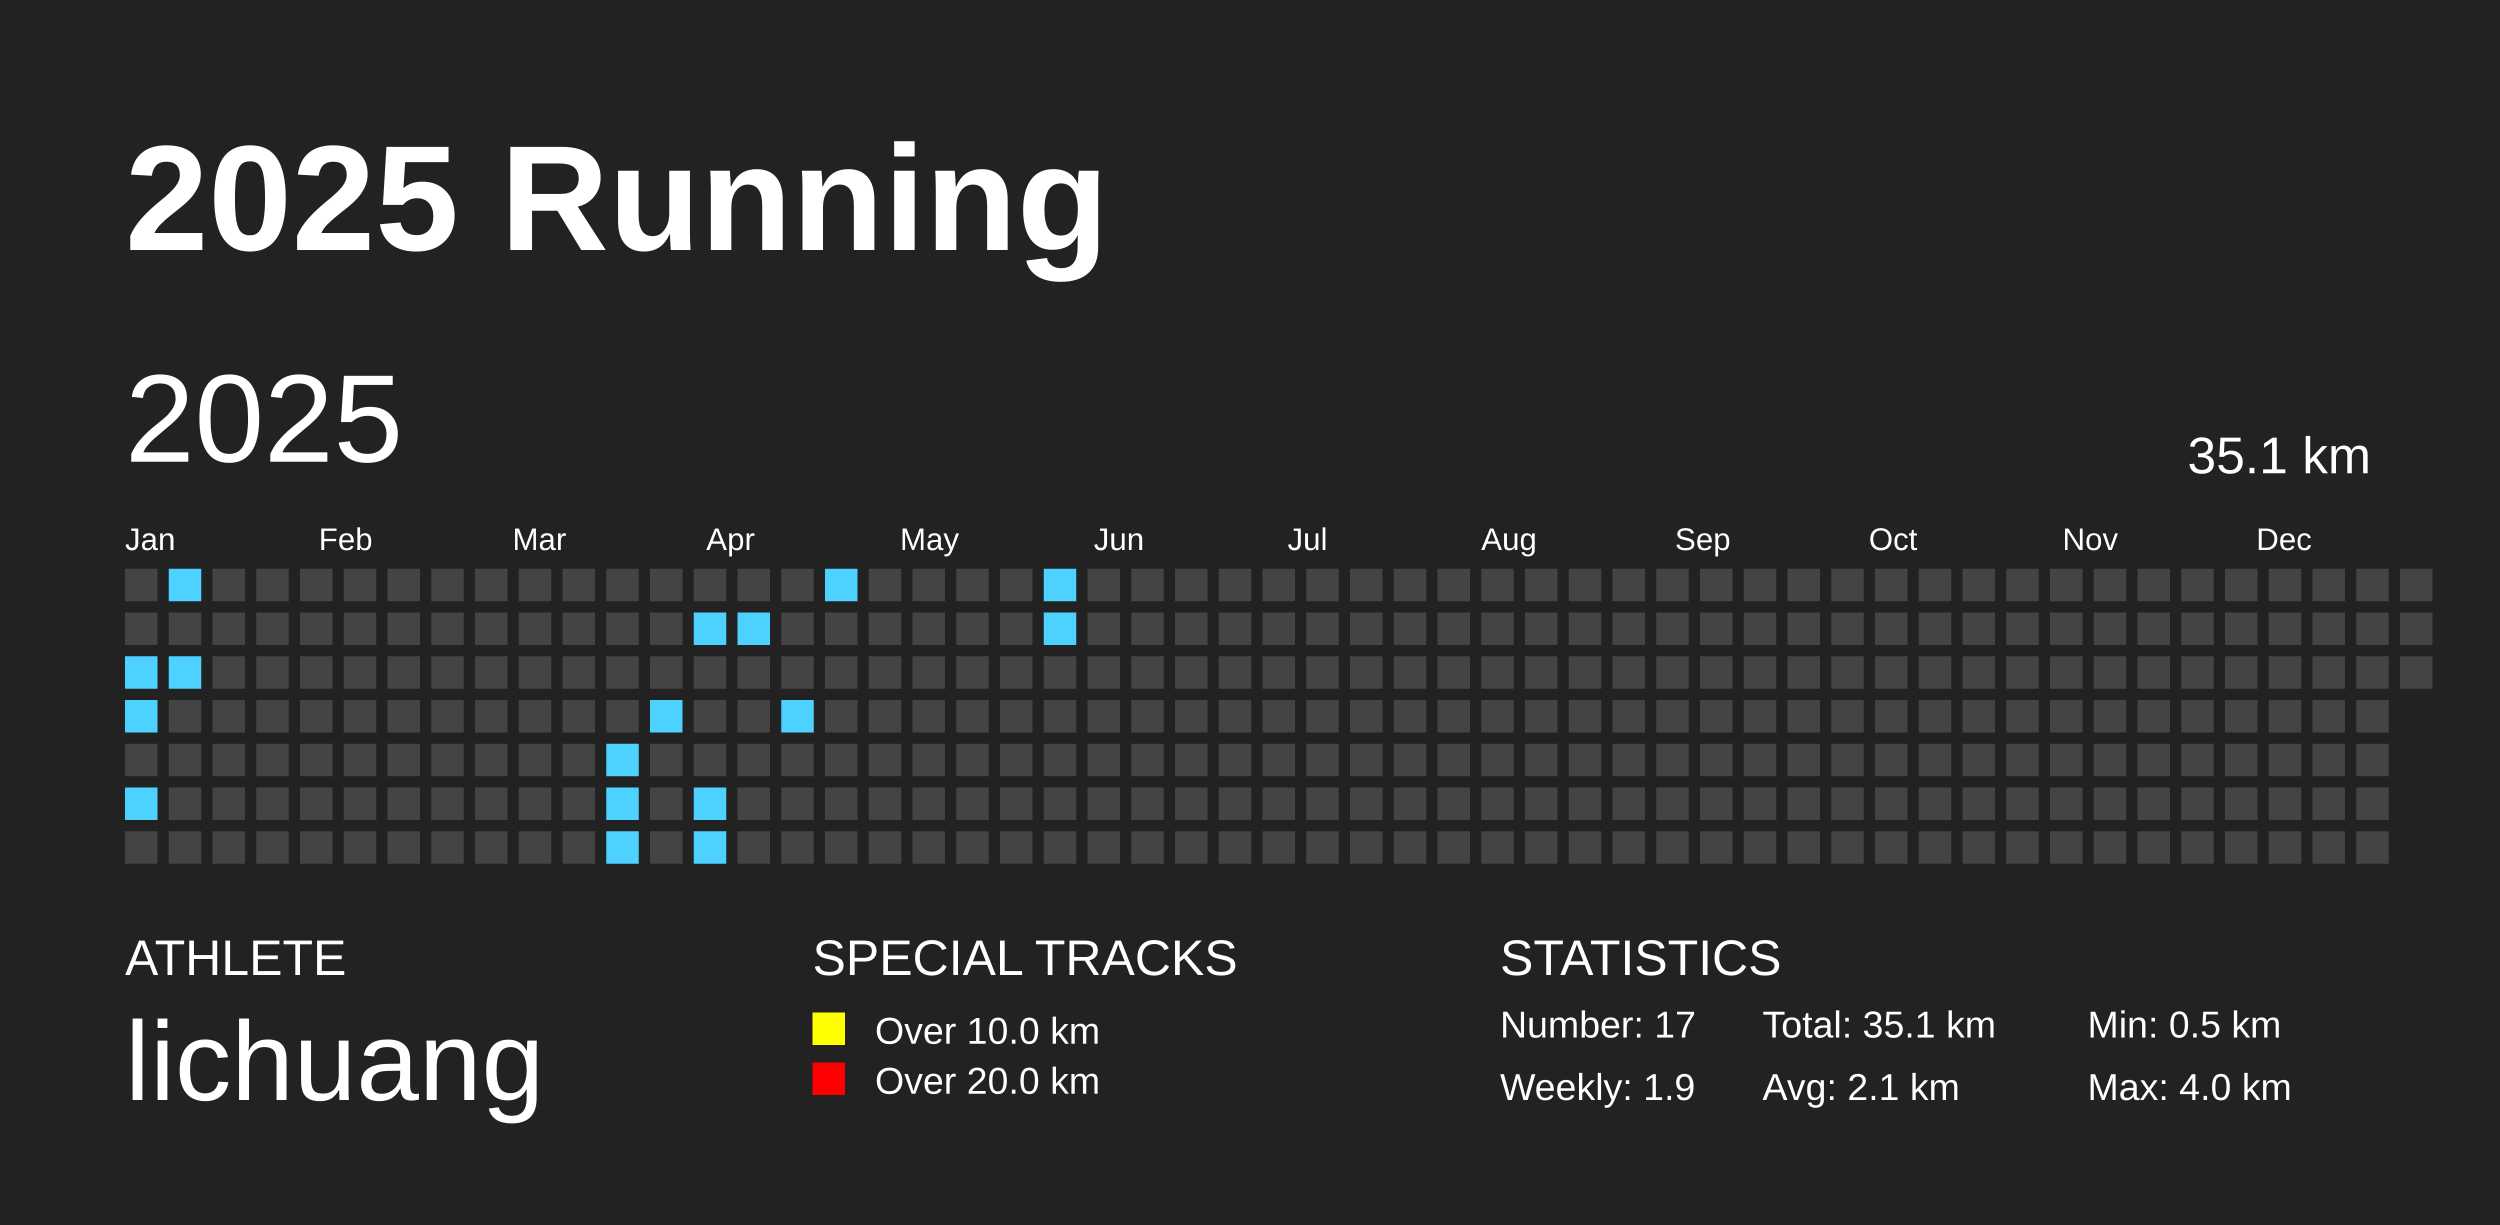
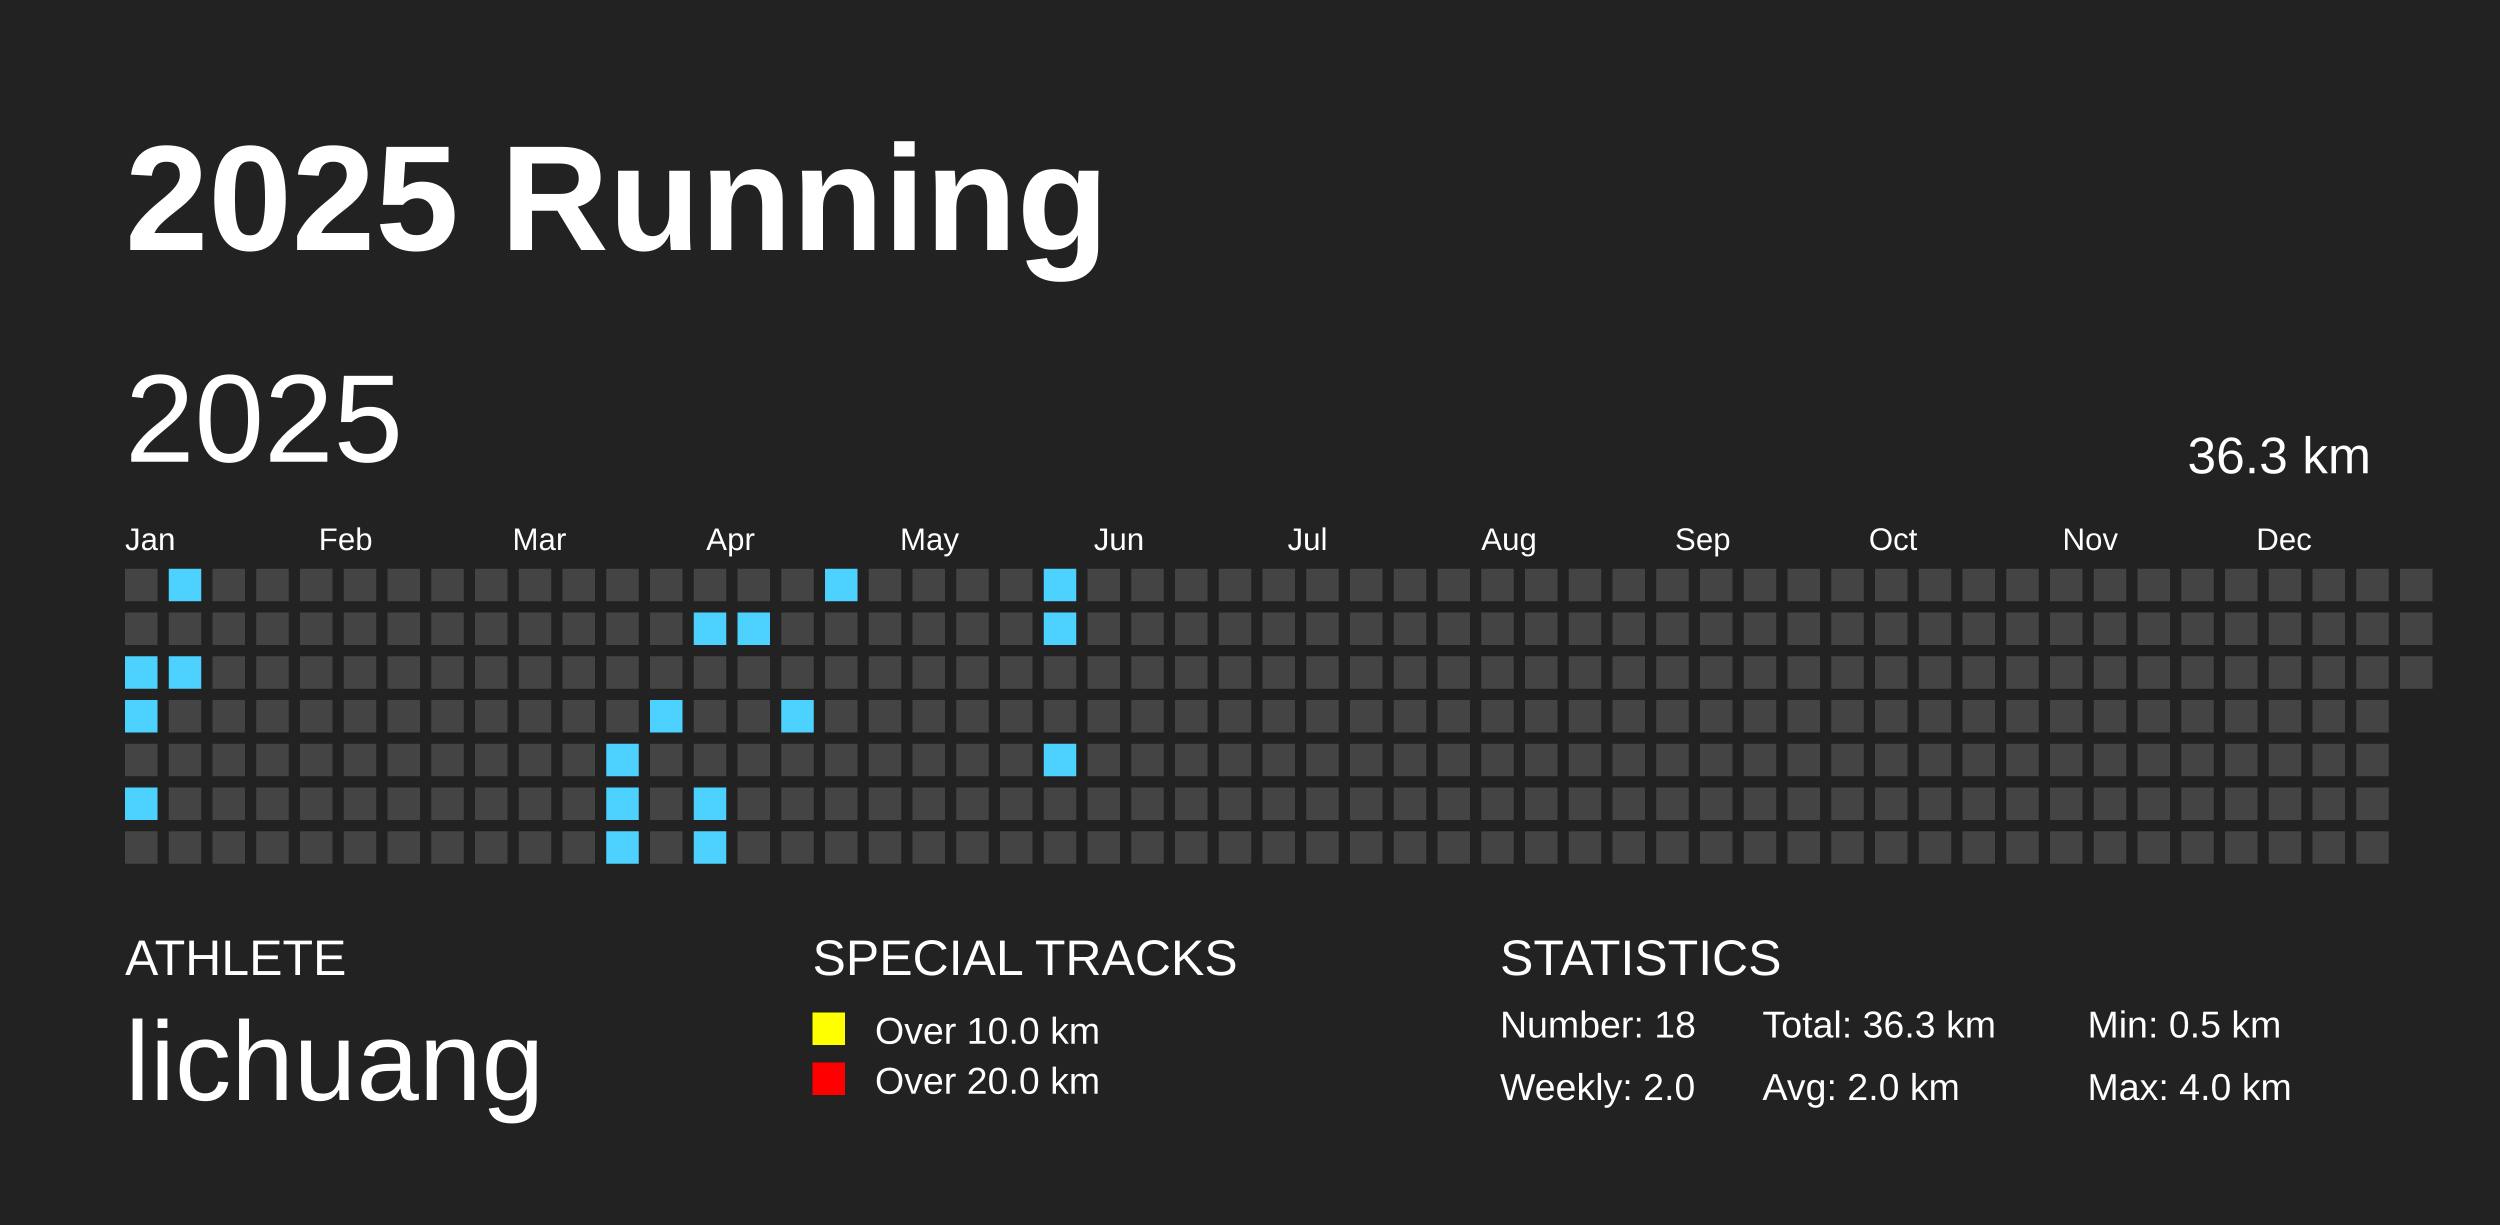
<svg xmlns="http://www.w3.org/2000/svg" baseProfile="full" height="98mm" version="1.1" viewBox="0,0,200,98" width="200mm">
  <defs />
  <rect fill="#222222" height="98" width="200" x="0" y="0" />
  <text fill="#FFFFFF" style="font-size:12px; font-family:Arial; font-weight:bold;" x="10" y="20">2025 Running</text>
  <text fill="#FFFFFF" style="font-size:4px; font-family:Arial" x="10" y="78">ATHLETE</text>
  <text fill="#FFFFFF" style="font-size:9px; font-family:Arial" x="10" y="88">lichuang</text>
  <text fill="#FFFFFF" style="font-size:4px; font-family:Arial" x="65" y="78">SPECIAL TRACKS</text>
  <rect fill="yellow" height="2.6" width="2.6" x="65" y="81" />
  <text fill="#FFFFFF" style="font-size:3px; font-family:Arial" x="70" y="83.5">Over 10.0 km</text>
  <rect fill="red" height="2.6" width="2.6" x="65" y="85" />
  <text fill="#FFFFFF" style="font-size:3px; font-family:Arial" x="70" y="87.5">Over 20.0 km</text>
  <text fill="#FFFFFF" style="font-size:4px; font-family:Arial" x="120" y="78">STATISTICS</text>
-   <text fill="#FFFFFF" style="font-size:3px; font-family:Arial" x="120" y="83">Number: 17</text>
-   <text fill="#FFFFFF" style="font-size:3px; font-family:Arial" x="120" y="88">Weekly: 1.9</text>
-   <text fill="#FFFFFF" style="font-size:3px; font-family:Arial" x="141" y="83">Total: 35.1 km</text>
-   <text fill="#FFFFFF" style="font-size:3px; font-family:Arial" x="141" y="88">Avg: 2.1 km</text>
+   <text fill="#FFFFFF" style="font-size:3px; font-family:Arial" x="120" y="83">Number: 18</text>
+   <text fill="#FFFFFF" style="font-size:3px; font-family:Arial" x="120" y="88">Weekly: 2.0</text>
+   <text fill="#FFFFFF" style="font-size:3px; font-family:Arial" x="141" y="83">Total: 36.3 km</text>
+   <text fill="#FFFFFF" style="font-size:3px; font-family:Arial" x="141" y="88">Avg: 2.0 km</text>
  <text fill="#FFFFFF" style="font-size:3px; font-family:Arial" x="167" y="83">Min: 0.5 km</text>
  <text fill="#FFFFFF" style="font-size:3px; font-family:Arial" x="167" y="88">Max: 4.0 km</text>
  <text dominant-baseline="hanging" fill="#FFFFFF" style="font-size:10.0px; font-family:Arial;" x="10" y="30">2025</text>
-   <text dominant-baseline="hanging" fill="#FFFFFF" style="font-size:4.125px; font-family:Arial;" x="175" y="35">35.1 km</text>
+   <text dominant-baseline="hanging" fill="#FFFFFF" style="font-size:4.125px; font-family:Arial;" x="175" y="35">36.3 km</text>
  <text fill="#FFFFFF" style="font-size:2.5px; font-family:Arial" x="10.0" y="44">Jan</text>
  <text fill="#FFFFFF" style="font-size:2.5px; font-family:Arial" x="25.5" y="44">Feb</text>
  <text fill="#FFFFFF" style="font-size:2.5px; font-family:Arial" x="41.0" y="44">Mar</text>
  <text fill="#FFFFFF" style="font-size:2.5px; font-family:Arial" x="56.5" y="44">Apr</text>
  <text fill="#FFFFFF" style="font-size:2.5px; font-family:Arial" x="72.0" y="44">May</text>
  <text fill="#FFFFFF" style="font-size:2.5px; font-family:Arial" x="87.5" y="44">Jun</text>
  <text fill="#FFFFFF" style="font-size:2.5px; font-family:Arial" x="103.0" y="44">Jul</text>
  <text fill="#FFFFFF" style="font-size:2.5px; font-family:Arial" x="118.5" y="44">Aug</text>
  <text fill="#FFFFFF" style="font-size:2.5px; font-family:Arial" x="134.0" y="44">Sep</text>
  <text fill="#FFFFFF" style="font-size:2.5px; font-family:Arial" x="149.5" y="44">Oct</text>
  <text fill="#FFFFFF" style="font-size:2.5px; font-family:Arial" x="165.0" y="44">Nov</text>
  <text fill="#FFFFFF" style="font-size:2.5px; font-family:Arial" x="180.5" y="44">Dec</text>
  <rect fill="#444444" height="2.6" width="2.6" x="10.0" y="45.5" />
  <rect fill="#444444" height="2.6" width="2.6" x="10.0" y="49.0" />
  <rect fill="#4dd2ff" height="2.6" width="2.6" x="10.0" y="52.5" />
  <rect fill="#4dd2ff" height="2.6" width="2.6" x="10.0" y="56.0" />
  <rect fill="#444444" height="2.6" width="2.6" x="10.0" y="59.5" />
  <rect fill="#4dd2ff" height="2.6" width="2.6" x="10.0" y="63.0" />
  <rect fill="#444444" height="2.6" width="2.6" x="10.0" y="66.5" />
  <rect fill="#4dd2ff" height="2.6" width="2.6" x="13.5" y="45.5" />
  <rect fill="#444444" height="2.6" width="2.6" x="13.5" y="49.0" />
  <rect fill="#4dd2ff" height="2.6" width="2.6" x="13.5" y="52.5" />
  <rect fill="#444444" height="2.6" width="2.6" x="13.5" y="56.0" />
  <rect fill="#444444" height="2.6" width="2.6" x="13.5" y="59.5" />
  <rect fill="#444444" height="2.6" width="2.6" x="13.5" y="63.0" />
  <rect fill="#444444" height="2.6" width="2.6" x="13.5" y="66.5" />
  <rect fill="#444444" height="2.6" width="2.6" x="17.0" y="45.5" />
  <rect fill="#444444" height="2.6" width="2.6" x="17.0" y="49.0" />
  <rect fill="#444444" height="2.6" width="2.6" x="17.0" y="52.5" />
  <rect fill="#444444" height="2.6" width="2.6" x="17.0" y="56.0" />
  <rect fill="#444444" height="2.6" width="2.6" x="17.0" y="59.5" />
  <rect fill="#444444" height="2.6" width="2.6" x="17.0" y="63.0" />
  <rect fill="#444444" height="2.6" width="2.6" x="17.0" y="66.5" />
  <rect fill="#444444" height="2.6" width="2.6" x="20.5" y="45.5" />
  <rect fill="#444444" height="2.6" width="2.6" x="20.5" y="49.0" />
  <rect fill="#444444" height="2.6" width="2.6" x="20.5" y="52.5" />
  <rect fill="#444444" height="2.6" width="2.6" x="20.5" y="56.0" />
  <rect fill="#444444" height="2.6" width="2.6" x="20.5" y="59.5" />
  <rect fill="#444444" height="2.6" width="2.6" x="20.5" y="63.0" />
  <rect fill="#444444" height="2.6" width="2.6" x="20.5" y="66.5" />
  <rect fill="#444444" height="2.6" width="2.6" x="24.0" y="45.5" />
  <rect fill="#444444" height="2.6" width="2.6" x="24.0" y="49.0" />
  <rect fill="#444444" height="2.6" width="2.6" x="24.0" y="52.5" />
  <rect fill="#444444" height="2.6" width="2.6" x="24.0" y="56.0" />
  <rect fill="#444444" height="2.6" width="2.6" x="24.0" y="59.5" />
  <rect fill="#444444" height="2.6" width="2.6" x="24.0" y="63.0" />
  <rect fill="#444444" height="2.6" width="2.6" x="24.0" y="66.5" />
  <rect fill="#444444" height="2.6" width="2.6" x="27.5" y="45.5" />
  <rect fill="#444444" height="2.6" width="2.6" x="27.5" y="49.0" />
  <rect fill="#444444" height="2.6" width="2.6" x="27.5" y="52.5" />
  <rect fill="#444444" height="2.6" width="2.6" x="27.5" y="56.0" />
  <rect fill="#444444" height="2.6" width="2.6" x="27.5" y="59.5" />
  <rect fill="#444444" height="2.6" width="2.6" x="27.5" y="63.0" />
  <rect fill="#444444" height="2.6" width="2.6" x="27.5" y="66.5" />
  <rect fill="#444444" height="2.6" width="2.6" x="31.0" y="45.5" />
  <rect fill="#444444" height="2.6" width="2.6" x="31.0" y="49.0" />
  <rect fill="#444444" height="2.6" width="2.6" x="31.0" y="52.5" />
  <rect fill="#444444" height="2.6" width="2.6" x="31.0" y="56.0" />
  <rect fill="#444444" height="2.6" width="2.6" x="31.0" y="59.5" />
  <rect fill="#444444" height="2.6" width="2.6" x="31.0" y="63.0" />
  <rect fill="#444444" height="2.6" width="2.6" x="31.0" y="66.5" />
  <rect fill="#444444" height="2.6" width="2.6" x="34.5" y="45.5" />
  <rect fill="#444444" height="2.6" width="2.6" x="34.5" y="49.0" />
  <rect fill="#444444" height="2.6" width="2.6" x="34.5" y="52.5" />
  <rect fill="#444444" height="2.6" width="2.6" x="34.5" y="56.0" />
  <rect fill="#444444" height="2.6" width="2.6" x="34.5" y="59.5" />
  <rect fill="#444444" height="2.6" width="2.6" x="34.5" y="63.0" />
  <rect fill="#444444" height="2.6" width="2.6" x="34.5" y="66.5" />
  <rect fill="#444444" height="2.6" width="2.6" x="38.0" y="45.5" />
  <rect fill="#444444" height="2.6" width="2.6" x="38.0" y="49.0" />
  <rect fill="#444444" height="2.6" width="2.6" x="38.0" y="52.5" />
  <rect fill="#444444" height="2.6" width="2.6" x="38.0" y="56.0" />
  <rect fill="#444444" height="2.6" width="2.6" x="38.0" y="59.5" />
  <rect fill="#444444" height="2.6" width="2.6" x="38.0" y="63.0" />
  <rect fill="#444444" height="2.6" width="2.6" x="38.0" y="66.5" />
  <rect fill="#444444" height="2.6" width="2.6" x="41.5" y="45.5" />
  <rect fill="#444444" height="2.6" width="2.6" x="41.5" y="49.0" />
  <rect fill="#444444" height="2.6" width="2.6" x="41.5" y="52.5" />
  <rect fill="#444444" height="2.6" width="2.6" x="41.5" y="56.0" />
  <rect fill="#444444" height="2.6" width="2.6" x="41.5" y="59.5" />
  <rect fill="#444444" height="2.6" width="2.6" x="41.5" y="63.0" />
  <rect fill="#444444" height="2.6" width="2.6" x="41.5" y="66.5" />
  <rect fill="#444444" height="2.6" width="2.6" x="45.0" y="45.5" />
  <rect fill="#444444" height="2.6" width="2.6" x="45.0" y="49.0" />
  <rect fill="#444444" height="2.6" width="2.6" x="45.0" y="52.5" />
  <rect fill="#444444" height="2.6" width="2.6" x="45.0" y="56.0" />
  <rect fill="#444444" height="2.6" width="2.6" x="45.0" y="59.5" />
  <rect fill="#444444" height="2.6" width="2.6" x="45.0" y="63.0" />
  <rect fill="#444444" height="2.6" width="2.6" x="45.0" y="66.5" />
  <rect fill="#444444" height="2.6" width="2.6" x="48.5" y="45.5" />
  <rect fill="#444444" height="2.6" width="2.6" x="48.5" y="49.0" />
  <rect fill="#444444" height="2.6" width="2.6" x="48.5" y="52.5" />
  <rect fill="#444444" height="2.6" width="2.6" x="48.5" y="56.0" />
  <rect fill="#4dd2ff" height="2.6" width="2.6" x="48.5" y="59.5" />
  <rect fill="#4dd2ff" height="2.6" width="2.6" x="48.5" y="63.0" />
  <rect fill="#4dd2ff" height="2.6" width="2.6" x="48.5" y="66.5" />
  <rect fill="#444444" height="2.6" width="2.6" x="52.0" y="45.5" />
  <rect fill="#444444" height="2.6" width="2.6" x="52.0" y="49.0" />
  <rect fill="#444444" height="2.6" width="2.6" x="52.0" y="52.5" />
  <rect fill="#4dd2ff" height="2.6" width="2.6" x="52.0" y="56.0" />
  <rect fill="#444444" height="2.6" width="2.6" x="52.0" y="59.5" />
  <rect fill="#444444" height="2.6" width="2.6" x="52.0" y="63.0" />
  <rect fill="#444444" height="2.6" width="2.6" x="52.0" y="66.5" />
  <rect fill="#444444" height="2.6" width="2.6" x="55.5" y="45.5" />
  <rect fill="#4dd2ff" height="2.6" width="2.6" x="55.5" y="49.0" />
  <rect fill="#444444" height="2.6" width="2.6" x="55.5" y="52.5" />
  <rect fill="#444444" height="2.6" width="2.6" x="55.5" y="56.0" />
  <rect fill="#444444" height="2.6" width="2.6" x="55.5" y="59.5" />
  <rect fill="#4dd2ff" height="2.6" width="2.6" x="55.5" y="63.0" />
  <rect fill="#4dd2ff" height="2.6" width="2.6" x="55.5" y="66.5" />
  <rect fill="#444444" height="2.6" width="2.6" x="59.0" y="45.5" />
  <rect fill="#4dd2ff" height="2.6" width="2.6" x="59.0" y="49.0" />
  <rect fill="#444444" height="2.6" width="2.6" x="59.0" y="52.5" />
  <rect fill="#444444" height="2.6" width="2.6" x="59.0" y="56.0" />
  <rect fill="#444444" height="2.6" width="2.6" x="59.0" y="59.5" />
  <rect fill="#444444" height="2.6" width="2.6" x="59.0" y="63.0" />
  <rect fill="#444444" height="2.6" width="2.6" x="59.0" y="66.5" />
  <rect fill="#444444" height="2.6" width="2.6" x="62.5" y="45.5" />
  <rect fill="#444444" height="2.6" width="2.6" x="62.5" y="49.0" />
  <rect fill="#444444" height="2.6" width="2.6" x="62.5" y="52.5" />
  <rect fill="#4dd2ff" height="2.6" width="2.6" x="62.5" y="56.0" />
  <rect fill="#444444" height="2.6" width="2.6" x="62.5" y="59.5" />
  <rect fill="#444444" height="2.6" width="2.6" x="62.5" y="63.0" />
  <rect fill="#444444" height="2.6" width="2.6" x="62.5" y="66.5" />
  <rect fill="#4dd2ff" height="2.6" width="2.6" x="66.0" y="45.5" />
  <rect fill="#444444" height="2.6" width="2.6" x="66.0" y="49.0" />
  <rect fill="#444444" height="2.6" width="2.6" x="66.0" y="52.5" />
  <rect fill="#444444" height="2.6" width="2.6" x="66.0" y="56.0" />
  <rect fill="#444444" height="2.6" width="2.6" x="66.0" y="59.5" />
  <rect fill="#444444" height="2.6" width="2.6" x="66.0" y="63.0" />
  <rect fill="#444444" height="2.6" width="2.6" x="66.0" y="66.5" />
  <rect fill="#444444" height="2.6" width="2.6" x="69.5" y="45.5" />
  <rect fill="#444444" height="2.6" width="2.6" x="69.5" y="49.0" />
  <rect fill="#444444" height="2.6" width="2.6" x="69.5" y="52.5" />
  <rect fill="#444444" height="2.6" width="2.6" x="69.5" y="56.0" />
  <rect fill="#444444" height="2.6" width="2.6" x="69.5" y="59.5" />
  <rect fill="#444444" height="2.6" width="2.6" x="69.5" y="63.0" />
  <rect fill="#444444" height="2.6" width="2.6" x="69.5" y="66.5" />
  <rect fill="#444444" height="2.6" width="2.6" x="73.0" y="45.5" />
  <rect fill="#444444" height="2.6" width="2.6" x="73.0" y="49.0" />
  <rect fill="#444444" height="2.6" width="2.6" x="73.0" y="52.5" />
  <rect fill="#444444" height="2.6" width="2.6" x="73.0" y="56.0" />
  <rect fill="#444444" height="2.6" width="2.6" x="73.0" y="59.5" />
  <rect fill="#444444" height="2.6" width="2.6" x="73.0" y="63.0" />
  <rect fill="#444444" height="2.6" width="2.6" x="73.0" y="66.5" />
  <rect fill="#444444" height="2.6" width="2.6" x="76.5" y="45.5" />
  <rect fill="#444444" height="2.6" width="2.6" x="76.5" y="49.0" />
  <rect fill="#444444" height="2.6" width="2.6" x="76.5" y="52.5" />
  <rect fill="#444444" height="2.6" width="2.6" x="76.5" y="56.0" />
  <rect fill="#444444" height="2.6" width="2.6" x="76.5" y="59.5" />
  <rect fill="#444444" height="2.6" width="2.6" x="76.5" y="63.0" />
  <rect fill="#444444" height="2.6" width="2.6" x="76.5" y="66.5" />
  <rect fill="#444444" height="2.6" width="2.6" x="80.0" y="45.5" />
  <rect fill="#444444" height="2.6" width="2.6" x="80.0" y="49.0" />
  <rect fill="#444444" height="2.6" width="2.6" x="80.0" y="52.5" />
  <rect fill="#444444" height="2.6" width="2.6" x="80.0" y="56.0" />
  <rect fill="#444444" height="2.6" width="2.6" x="80.0" y="59.5" />
  <rect fill="#444444" height="2.6" width="2.6" x="80.0" y="63.0" />
  <rect fill="#444444" height="2.6" width="2.6" x="80.0" y="66.5" />
  <rect fill="#4dd2ff" height="2.6" width="2.6" x="83.5" y="45.5" />
  <rect fill="#4dd2ff" height="2.6" width="2.6" x="83.5" y="49.0" />
  <rect fill="#444444" height="2.6" width="2.6" x="83.5" y="52.5" />
  <rect fill="#444444" height="2.6" width="2.6" x="83.5" y="56.0" />
-   <rect fill="#444444" height="2.6" width="2.6" x="83.5" y="59.5" />
+   <rect fill="#4dd2ff" height="2.6" width="2.6" x="83.5" y="59.5" />
  <rect fill="#444444" height="2.6" width="2.6" x="83.5" y="63.0" />
  <rect fill="#444444" height="2.6" width="2.6" x="83.5" y="66.5" />
  <rect fill="#444444" height="2.6" width="2.6" x="87.0" y="45.5" />
  <rect fill="#444444" height="2.6" width="2.6" x="87.0" y="49.0" />
  <rect fill="#444444" height="2.6" width="2.6" x="87.0" y="52.5" />
  <rect fill="#444444" height="2.6" width="2.6" x="87.0" y="56.0" />
  <rect fill="#444444" height="2.6" width="2.6" x="87.0" y="59.5" />
  <rect fill="#444444" height="2.6" width="2.6" x="87.0" y="63.0" />
  <rect fill="#444444" height="2.6" width="2.6" x="87.0" y="66.5" />
  <rect fill="#444444" height="2.6" width="2.6" x="90.5" y="45.5" />
  <rect fill="#444444" height="2.6" width="2.6" x="90.5" y="49.0" />
  <rect fill="#444444" height="2.6" width="2.6" x="90.5" y="52.5" />
  <rect fill="#444444" height="2.6" width="2.6" x="90.5" y="56.0" />
  <rect fill="#444444" height="2.6" width="2.6" x="90.5" y="59.5" />
  <rect fill="#444444" height="2.6" width="2.6" x="90.5" y="63.0" />
  <rect fill="#444444" height="2.6" width="2.6" x="90.5" y="66.5" />
  <rect fill="#444444" height="2.6" width="2.6" x="94.0" y="45.5" />
  <rect fill="#444444" height="2.6" width="2.6" x="94.0" y="49.0" />
  <rect fill="#444444" height="2.6" width="2.6" x="94.0" y="52.5" />
  <rect fill="#444444" height="2.6" width="2.6" x="94.0" y="56.0" />
  <rect fill="#444444" height="2.6" width="2.6" x="94.0" y="59.5" />
  <rect fill="#444444" height="2.6" width="2.6" x="94.0" y="63.0" />
  <rect fill="#444444" height="2.6" width="2.6" x="94.0" y="66.5" />
  <rect fill="#444444" height="2.6" width="2.6" x="97.5" y="45.5" />
  <rect fill="#444444" height="2.6" width="2.6" x="97.5" y="49.0" />
  <rect fill="#444444" height="2.6" width="2.6" x="97.5" y="52.5" />
  <rect fill="#444444" height="2.6" width="2.6" x="97.5" y="56.0" />
  <rect fill="#444444" height="2.6" width="2.6" x="97.5" y="59.5" />
  <rect fill="#444444" height="2.6" width="2.6" x="97.5" y="63.0" />
  <rect fill="#444444" height="2.6" width="2.6" x="97.5" y="66.5" />
  <rect fill="#444444" height="2.6" width="2.6" x="101.0" y="45.5" />
  <rect fill="#444444" height="2.6" width="2.6" x="101.0" y="49.0" />
  <rect fill="#444444" height="2.6" width="2.6" x="101.0" y="52.5" />
  <rect fill="#444444" height="2.6" width="2.6" x="101.0" y="56.0" />
  <rect fill="#444444" height="2.6" width="2.6" x="101.0" y="59.5" />
  <rect fill="#444444" height="2.6" width="2.6" x="101.0" y="63.0" />
  <rect fill="#444444" height="2.6" width="2.6" x="101.0" y="66.5" />
  <rect fill="#444444" height="2.6" width="2.6" x="104.5" y="45.5" />
  <rect fill="#444444" height="2.6" width="2.6" x="104.5" y="49.0" />
  <rect fill="#444444" height="2.6" width="2.6" x="104.5" y="52.5" />
  <rect fill="#444444" height="2.6" width="2.6" x="104.5" y="56.0" />
  <rect fill="#444444" height="2.6" width="2.6" x="104.5" y="59.5" />
  <rect fill="#444444" height="2.6" width="2.6" x="104.5" y="63.0" />
  <rect fill="#444444" height="2.6" width="2.6" x="104.5" y="66.5" />
  <rect fill="#444444" height="2.6" width="2.6" x="108.0" y="45.5" />
  <rect fill="#444444" height="2.6" width="2.6" x="108.0" y="49.0" />
  <rect fill="#444444" height="2.6" width="2.6" x="108.0" y="52.5" />
  <rect fill="#444444" height="2.6" width="2.6" x="108.0" y="56.0" />
  <rect fill="#444444" height="2.6" width="2.6" x="108.0" y="59.5" />
  <rect fill="#444444" height="2.6" width="2.6" x="108.0" y="63.0" />
  <rect fill="#444444" height="2.6" width="2.6" x="108.0" y="66.5" />
  <rect fill="#444444" height="2.6" width="2.6" x="111.5" y="45.5" />
  <rect fill="#444444" height="2.6" width="2.6" x="111.5" y="49.0" />
  <rect fill="#444444" height="2.6" width="2.6" x="111.5" y="52.5" />
  <rect fill="#444444" height="2.6" width="2.6" x="111.5" y="56.0" />
  <rect fill="#444444" height="2.6" width="2.6" x="111.5" y="59.5" />
  <rect fill="#444444" height="2.6" width="2.6" x="111.5" y="63.0" />
  <rect fill="#444444" height="2.6" width="2.6" x="111.5" y="66.5" />
  <rect fill="#444444" height="2.6" width="2.6" x="115.0" y="45.5" />
  <rect fill="#444444" height="2.6" width="2.6" x="115.0" y="49.0" />
  <rect fill="#444444" height="2.6" width="2.6" x="115.0" y="52.5" />
  <rect fill="#444444" height="2.6" width="2.6" x="115.0" y="56.0" />
  <rect fill="#444444" height="2.6" width="2.6" x="115.0" y="59.5" />
  <rect fill="#444444" height="2.6" width="2.6" x="115.0" y="63.0" />
  <rect fill="#444444" height="2.6" width="2.6" x="115.0" y="66.5" />
  <rect fill="#444444" height="2.6" width="2.6" x="118.5" y="45.5" />
  <rect fill="#444444" height="2.6" width="2.6" x="118.5" y="49.0" />
  <rect fill="#444444" height="2.6" width="2.6" x="118.5" y="52.5" />
  <rect fill="#444444" height="2.6" width="2.6" x="118.5" y="56.0" />
  <rect fill="#444444" height="2.6" width="2.6" x="118.5" y="59.5" />
  <rect fill="#444444" height="2.6" width="2.6" x="118.5" y="63.0" />
  <rect fill="#444444" height="2.6" width="2.6" x="118.5" y="66.5" />
  <rect fill="#444444" height="2.6" width="2.6" x="122.0" y="45.5" />
  <rect fill="#444444" height="2.6" width="2.6" x="122.0" y="49.0" />
  <rect fill="#444444" height="2.6" width="2.6" x="122.0" y="52.5" />
  <rect fill="#444444" height="2.6" width="2.6" x="122.0" y="56.0" />
  <rect fill="#444444" height="2.6" width="2.6" x="122.0" y="59.5" />
  <rect fill="#444444" height="2.6" width="2.6" x="122.0" y="63.0" />
  <rect fill="#444444" height="2.6" width="2.6" x="122.0" y="66.5" />
  <rect fill="#444444" height="2.6" width="2.6" x="125.5" y="45.5" />
  <rect fill="#444444" height="2.6" width="2.6" x="125.5" y="49.0" />
  <rect fill="#444444" height="2.6" width="2.6" x="125.5" y="52.5" />
  <rect fill="#444444" height="2.6" width="2.6" x="125.5" y="56.0" />
  <rect fill="#444444" height="2.6" width="2.6" x="125.5" y="59.5" />
  <rect fill="#444444" height="2.6" width="2.6" x="125.5" y="63.0" />
  <rect fill="#444444" height="2.6" width="2.6" x="125.5" y="66.5" />
  <rect fill="#444444" height="2.6" width="2.6" x="129.0" y="45.5" />
  <rect fill="#444444" height="2.6" width="2.6" x="129.0" y="49.0" />
  <rect fill="#444444" height="2.6" width="2.6" x="129.0" y="52.5" />
  <rect fill="#444444" height="2.6" width="2.6" x="129.0" y="56.0" />
  <rect fill="#444444" height="2.6" width="2.6" x="129.0" y="59.5" />
  <rect fill="#444444" height="2.6" width="2.6" x="129.0" y="63.0" />
  <rect fill="#444444" height="2.6" width="2.6" x="129.0" y="66.5" />
  <rect fill="#444444" height="2.6" width="2.6" x="132.5" y="45.5" />
  <rect fill="#444444" height="2.6" width="2.6" x="132.5" y="49.0" />
  <rect fill="#444444" height="2.6" width="2.6" x="132.5" y="52.5" />
  <rect fill="#444444" height="2.6" width="2.6" x="132.5" y="56.0" />
  <rect fill="#444444" height="2.6" width="2.6" x="132.5" y="59.5" />
  <rect fill="#444444" height="2.6" width="2.6" x="132.5" y="63.0" />
  <rect fill="#444444" height="2.6" width="2.6" x="132.5" y="66.5" />
  <rect fill="#444444" height="2.6" width="2.6" x="136.0" y="45.5" />
  <rect fill="#444444" height="2.6" width="2.6" x="136.0" y="49.0" />
  <rect fill="#444444" height="2.6" width="2.6" x="136.0" y="52.5" />
  <rect fill="#444444" height="2.6" width="2.6" x="136.0" y="56.0" />
  <rect fill="#444444" height="2.6" width="2.6" x="136.0" y="59.5" />
  <rect fill="#444444" height="2.6" width="2.6" x="136.0" y="63.0" />
  <rect fill="#444444" height="2.6" width="2.6" x="136.0" y="66.5" />
  <rect fill="#444444" height="2.6" width="2.6" x="139.5" y="45.5" />
  <rect fill="#444444" height="2.6" width="2.6" x="139.5" y="49.0" />
  <rect fill="#444444" height="2.6" width="2.6" x="139.5" y="52.5" />
  <rect fill="#444444" height="2.6" width="2.6" x="139.5" y="56.0" />
  <rect fill="#444444" height="2.6" width="2.6" x="139.5" y="59.5" />
  <rect fill="#444444" height="2.6" width="2.6" x="139.5" y="63.0" />
  <rect fill="#444444" height="2.6" width="2.6" x="139.5" y="66.5" />
  <rect fill="#444444" height="2.6" width="2.6" x="143.0" y="45.5" />
  <rect fill="#444444" height="2.6" width="2.6" x="143.0" y="49.0" />
  <rect fill="#444444" height="2.6" width="2.6" x="143.0" y="52.5" />
  <rect fill="#444444" height="2.6" width="2.6" x="143.0" y="56.0" />
  <rect fill="#444444" height="2.6" width="2.6" x="143.0" y="59.5" />
  <rect fill="#444444" height="2.6" width="2.6" x="143.0" y="63.0" />
  <rect fill="#444444" height="2.6" width="2.6" x="143.0" y="66.5" />
  <rect fill="#444444" height="2.6" width="2.6" x="146.5" y="45.5" />
  <rect fill="#444444" height="2.6" width="2.6" x="146.5" y="49.0" />
  <rect fill="#444444" height="2.6" width="2.6" x="146.5" y="52.5" />
  <rect fill="#444444" height="2.6" width="2.6" x="146.5" y="56.0" />
  <rect fill="#444444" height="2.6" width="2.6" x="146.5" y="59.5" />
  <rect fill="#444444" height="2.6" width="2.6" x="146.5" y="63.0" />
  <rect fill="#444444" height="2.6" width="2.6" x="146.5" y="66.5" />
  <rect fill="#444444" height="2.6" width="2.6" x="150.0" y="45.5" />
  <rect fill="#444444" height="2.6" width="2.6" x="150.0" y="49.0" />
  <rect fill="#444444" height="2.6" width="2.6" x="150.0" y="52.5" />
  <rect fill="#444444" height="2.6" width="2.6" x="150.0" y="56.0" />
  <rect fill="#444444" height="2.6" width="2.6" x="150.0" y="59.5" />
  <rect fill="#444444" height="2.6" width="2.6" x="150.0" y="63.0" />
  <rect fill="#444444" height="2.6" width="2.6" x="150.0" y="66.5" />
  <rect fill="#444444" height="2.6" width="2.6" x="153.5" y="45.5" />
  <rect fill="#444444" height="2.6" width="2.6" x="153.5" y="49.0" />
  <rect fill="#444444" height="2.6" width="2.6" x="153.5" y="52.5" />
  <rect fill="#444444" height="2.6" width="2.6" x="153.5" y="56.0" />
  <rect fill="#444444" height="2.6" width="2.6" x="153.5" y="59.5" />
  <rect fill="#444444" height="2.6" width="2.6" x="153.5" y="63.0" />
  <rect fill="#444444" height="2.6" width="2.6" x="153.5" y="66.5" />
  <rect fill="#444444" height="2.6" width="2.6" x="157.0" y="45.5" />
  <rect fill="#444444" height="2.6" width="2.6" x="157.0" y="49.0" />
  <rect fill="#444444" height="2.6" width="2.6" x="157.0" y="52.5" />
  <rect fill="#444444" height="2.6" width="2.6" x="157.0" y="56.0" />
  <rect fill="#444444" height="2.6" width="2.6" x="157.0" y="59.5" />
  <rect fill="#444444" height="2.6" width="2.6" x="157.0" y="63.0" />
  <rect fill="#444444" height="2.6" width="2.6" x="157.0" y="66.5" />
  <rect fill="#444444" height="2.6" width="2.6" x="160.5" y="45.5" />
  <rect fill="#444444" height="2.6" width="2.6" x="160.5" y="49.0" />
  <rect fill="#444444" height="2.6" width="2.6" x="160.5" y="52.5" />
  <rect fill="#444444" height="2.6" width="2.6" x="160.5" y="56.0" />
  <rect fill="#444444" height="2.6" width="2.6" x="160.5" y="59.5" />
  <rect fill="#444444" height="2.6" width="2.6" x="160.5" y="63.0" />
  <rect fill="#444444" height="2.6" width="2.6" x="160.5" y="66.5" />
  <rect fill="#444444" height="2.6" width="2.6" x="164.0" y="45.5" />
  <rect fill="#444444" height="2.6" width="2.6" x="164.0" y="49.0" />
  <rect fill="#444444" height="2.6" width="2.6" x="164.0" y="52.5" />
  <rect fill="#444444" height="2.6" width="2.6" x="164.0" y="56.0" />
  <rect fill="#444444" height="2.6" width="2.6" x="164.0" y="59.5" />
  <rect fill="#444444" height="2.6" width="2.6" x="164.0" y="63.0" />
  <rect fill="#444444" height="2.6" width="2.6" x="164.0" y="66.5" />
  <rect fill="#444444" height="2.6" width="2.6" x="167.5" y="45.5" />
  <rect fill="#444444" height="2.6" width="2.6" x="167.5" y="49.0" />
  <rect fill="#444444" height="2.6" width="2.6" x="167.5" y="52.5" />
  <rect fill="#444444" height="2.6" width="2.6" x="167.5" y="56.0" />
  <rect fill="#444444" height="2.6" width="2.6" x="167.5" y="59.5" />
  <rect fill="#444444" height="2.6" width="2.6" x="167.5" y="63.0" />
  <rect fill="#444444" height="2.6" width="2.6" x="167.5" y="66.5" />
  <rect fill="#444444" height="2.6" width="2.6" x="171.0" y="45.5" />
  <rect fill="#444444" height="2.6" width="2.6" x="171.0" y="49.0" />
  <rect fill="#444444" height="2.6" width="2.6" x="171.0" y="52.5" />
  <rect fill="#444444" height="2.6" width="2.6" x="171.0" y="56.0" />
  <rect fill="#444444" height="2.6" width="2.6" x="171.0" y="59.5" />
  <rect fill="#444444" height="2.6" width="2.6" x="171.0" y="63.0" />
  <rect fill="#444444" height="2.6" width="2.6" x="171.0" y="66.5" />
  <rect fill="#444444" height="2.6" width="2.6" x="174.5" y="45.5" />
  <rect fill="#444444" height="2.6" width="2.6" x="174.5" y="49.0" />
  <rect fill="#444444" height="2.6" width="2.6" x="174.5" y="52.5" />
  <rect fill="#444444" height="2.6" width="2.6" x="174.5" y="56.0" />
  <rect fill="#444444" height="2.6" width="2.6" x="174.5" y="59.5" />
  <rect fill="#444444" height="2.6" width="2.6" x="174.5" y="63.0" />
  <rect fill="#444444" height="2.6" width="2.6" x="174.5" y="66.5" />
  <rect fill="#444444" height="2.6" width="2.6" x="178.0" y="45.5" />
  <rect fill="#444444" height="2.6" width="2.6" x="178.0" y="49.0" />
  <rect fill="#444444" height="2.6" width="2.6" x="178.0" y="52.5" />
  <rect fill="#444444" height="2.6" width="2.6" x="178.0" y="56.0" />
  <rect fill="#444444" height="2.6" width="2.6" x="178.0" y="59.5" />
  <rect fill="#444444" height="2.6" width="2.6" x="178.0" y="63.0" />
  <rect fill="#444444" height="2.6" width="2.6" x="178.0" y="66.5" />
  <rect fill="#444444" height="2.6" width="2.6" x="181.5" y="45.5" />
  <rect fill="#444444" height="2.6" width="2.6" x="181.5" y="49.0" />
  <rect fill="#444444" height="2.6" width="2.6" x="181.5" y="52.5" />
  <rect fill="#444444" height="2.6" width="2.6" x="181.5" y="56.0" />
  <rect fill="#444444" height="2.6" width="2.6" x="181.5" y="59.5" />
  <rect fill="#444444" height="2.6" width="2.6" x="181.5" y="63.0" />
  <rect fill="#444444" height="2.6" width="2.6" x="181.5" y="66.5" />
  <rect fill="#444444" height="2.6" width="2.6" x="185.0" y="45.5" />
  <rect fill="#444444" height="2.6" width="2.6" x="185.0" y="49.0" />
  <rect fill="#444444" height="2.6" width="2.6" x="185.0" y="52.5" />
  <rect fill="#444444" height="2.6" width="2.6" x="185.0" y="56.0" />
  <rect fill="#444444" height="2.6" width="2.6" x="185.0" y="59.5" />
  <rect fill="#444444" height="2.6" width="2.6" x="185.0" y="63.0" />
  <rect fill="#444444" height="2.6" width="2.6" x="185.0" y="66.5" />
  <rect fill="#444444" height="2.6" width="2.6" x="188.5" y="45.5" />
  <rect fill="#444444" height="2.6" width="2.6" x="188.5" y="49.0" />
  <rect fill="#444444" height="2.6" width="2.6" x="188.5" y="52.5" />
  <rect fill="#444444" height="2.6" width="2.6" x="188.5" y="56.0" />
  <rect fill="#444444" height="2.6" width="2.6" x="188.5" y="59.5" />
  <rect fill="#444444" height="2.6" width="2.6" x="188.5" y="63.0" />
  <rect fill="#444444" height="2.6" width="2.6" x="188.5" y="66.5" />
  <rect fill="#444444" height="2.6" width="2.6" x="192.0" y="45.5" />
  <rect fill="#444444" height="2.6" width="2.6" x="192.0" y="49.0" />
  <rect fill="#444444" height="2.6" width="2.6" x="192.0" y="52.5" />
</svg>
